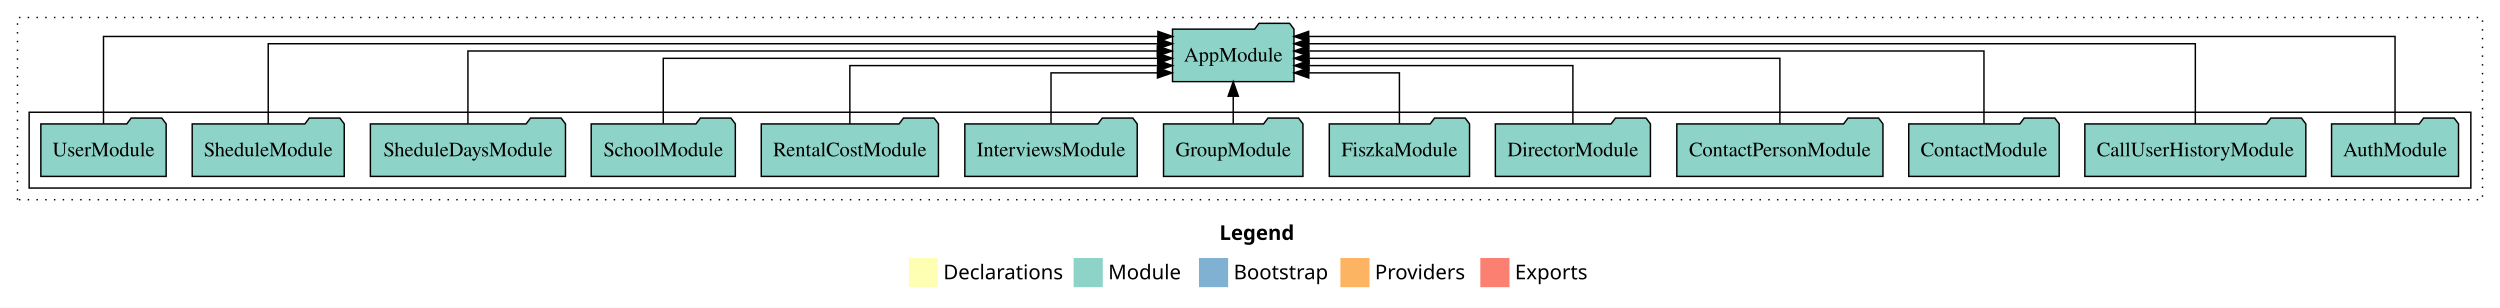
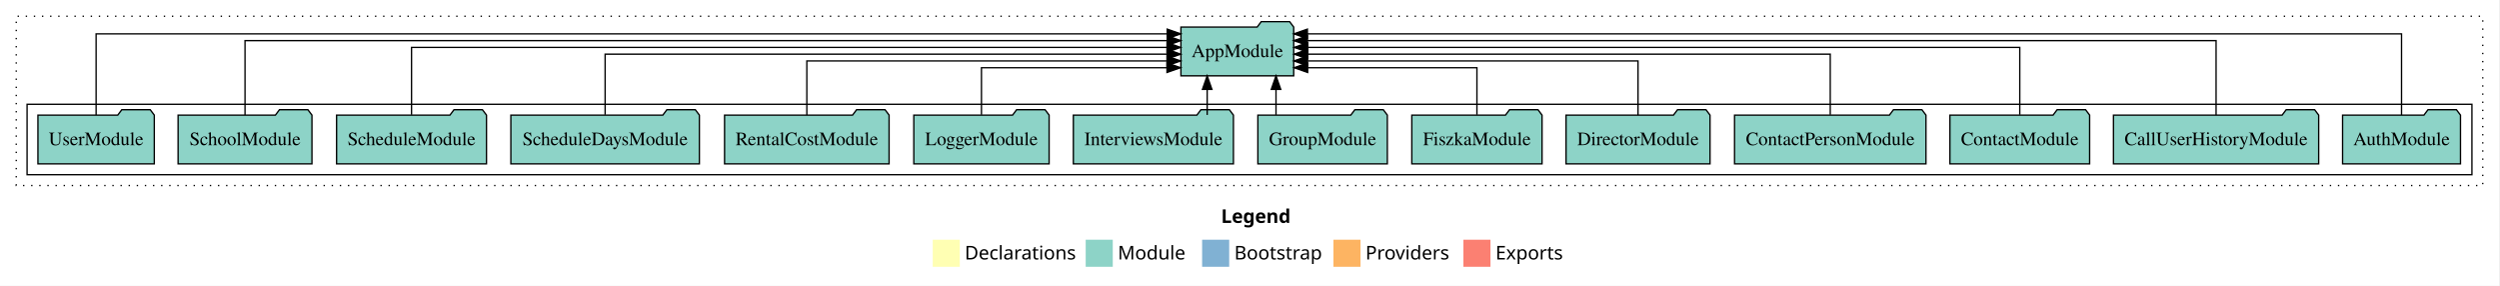
- <svg xmlns="http://www.w3.org/2000/svg" width="1715pt" height="211pt" viewBox="0.00 0.00 1715.00 211.00">
+ <svg xmlns="http://www.w3.org/2000/svg" width="1846pt" height="211pt" viewBox="0.00 0.00 1846.00 211.00">
  <g id="graph0" class="graph" transform="scale(1 1) rotate(0) translate(4 207)">
-     <polygon fill="white" stroke="transparent" points="-4,4 -4,-207 1711,-207 1711,4 -4,4" />
-     <text text-anchor="start" x="832.51" y="-42.4" font-family="Times-12" font-weight="bold" font-size="14.00">Legend</text>
-     <polygon fill="#ffffb3" stroke="transparent" points="619.5,-10 619.5,-30 639.5,-30 639.5,-10 619.5,-10" />
-     <text text-anchor="start" x="643.13" y="-15.4" font-family="Times-12" font-size="14.00">  Declarations</text>
-     <polygon fill="#8dd3c7" stroke="transparent" points="732.5,-10 732.5,-30 752.5,-30 752.5,-10 732.5,-10" />
-     <text text-anchor="start" x="756.23" y="-15.4" font-family="Times-12" font-size="14.00">  Module</text>
-     <polygon fill="#80b1d3" stroke="transparent" points="818.5,-10 818.5,-30 838.5,-30 838.5,-10 818.5,-10" />
-     <text text-anchor="start" x="842.28" y="-15.4" font-family="Times-12" font-size="14.00">  Bootstrap</text>
-     <polygon fill="#fdb462" stroke="transparent" points="915.5,-10 915.5,-30 935.5,-30 935.5,-10 915.5,-10" />
-     <text text-anchor="start" x="939.17" y="-15.4" font-family="Times-12" font-size="14.00">  Providers</text>
-     <polygon fill="#fb8072" stroke="transparent" points="1011.5,-10 1011.5,-30 1031.5,-30 1031.5,-10 1011.5,-10" />
-     <text text-anchor="start" x="1035.23" y="-15.4" font-family="Times-12" font-size="14.00">  Exports</text>
+     <polygon fill="white" stroke="transparent" points="-4,4 -4,-207 1842,-207 1842,4 -4,4" />
+     <text text-anchor="start" x="898.01" y="-42.4" font-family="Times-12" font-weight="bold" font-size="14.00">Legend</text>
+     <polygon fill="#ffffb3" stroke="transparent" points="685,-10 685,-30 705,-30 705,-10 685,-10" />
+     <text text-anchor="start" x="708.63" y="-15.4" font-family="Times-12" font-size="14.00">  Declarations</text>
+     <polygon fill="#8dd3c7" stroke="transparent" points="798,-10 798,-30 818,-30 818,-10 798,-10" />
+     <text text-anchor="start" x="821.73" y="-15.4" font-family="Times-12" font-size="14.00">  Module</text>
+     <polygon fill="#80b1d3" stroke="transparent" points="884,-10 884,-30 904,-30 904,-10 884,-10" />
+     <text text-anchor="start" x="907.78" y="-15.4" font-family="Times-12" font-size="14.00">  Bootstrap</text>
+     <polygon fill="#fdb462" stroke="transparent" points="981,-10 981,-30 1001,-30 1001,-10 981,-10" />
+     <text text-anchor="start" x="1004.67" y="-15.4" font-family="Times-12" font-size="14.00">  Providers</text>
+     <polygon fill="#fb8072" stroke="transparent" points="1077,-10 1077,-30 1097,-30 1097,-10 1077,-10" />
+     <text text-anchor="start" x="1100.73" y="-15.4" font-family="Times-12" font-size="14.00">  Exports</text>
    <g id="clust1" class="cluster">
-       <polygon fill="none" stroke="black" stroke-dasharray="1,5" points="8,-70 8,-195 1699,-195 1699,-70 8,-70" />
+       <polygon fill="none" stroke="black" stroke-dasharray="1,5" points="8,-70 8,-195 1830,-195 1830,-70 8,-70" />
    </g>
    <g id="clust3" class="cluster">
-       <polygon fill="none" stroke="black" points="16,-78 16,-130 1691,-130 1691,-78 16,-78" />
+       <polygon fill="none" stroke="black" points="16,-78 16,-130 1822,-130 1822,-78 16,-78" />
    </g>
    <g id="node1" class="node">
-       <polygon fill="#8dd3c7" stroke="black" points="1682.55,-122 1679.55,-126 1658.55,-126 1655.55,-122 1595.45,-122 1595.45,-86 1682.55,-86 1682.55,-122" />
-       <text text-anchor="middle" x="1639" y="-99.8" font-family="Times,serif" font-size="14.00">AuthModule</text>
+       <polygon fill="#8dd3c7" stroke="black" points="1813.55,-122 1810.55,-126 1789.55,-126 1786.55,-122 1726.45,-122 1726.45,-86 1813.55,-86 1813.55,-122" />
+       <text text-anchor="middle" x="1770" y="-99.8" font-family="Times,serif" font-size="14.00">AuthModule</text>
+     </g>
+     <g id="node15" class="node">
+       <polygon fill="#8dd3c7" stroke="black" points="951.66,-187 948.66,-191 927.66,-191 924.66,-187 868.34,-187 868.34,-151 951.66,-151 951.66,-187" />
+       <text text-anchor="middle" x="910" y="-164.8" font-family="Times,serif" font-size="14.00">AppModule</text>
+     </g>
+     <g id="edge1" class="edge">
+       <path fill="none" stroke="black" d="M1770,-122.09C1770,-145.13 1770,-182 1770,-182 1770,-182 961.77,-182 961.77,-182" />
+       <polygon fill="black" stroke="black" points="961.77,-178.5 951.77,-182 961.77,-185.5 961.77,-178.5" />
+     </g>
+     <g id="node2" class="node">
+       <polygon fill="#8dd3c7" stroke="black" points="1708.8,-122 1705.8,-126 1684.8,-126 1681.8,-122 1557.2,-122 1557.2,-86 1708.8,-86 1708.8,-122" />
+       <text text-anchor="middle" x="1633" y="-99.8" font-family="Times,serif" font-size="14.00">CallUserHistoryModule</text>
+     </g>
+     <g id="edge2" class="edge">
+       <path fill="none" stroke="black" d="M1633,-122.04C1633,-143.66 1633,-177 1633,-177 1633,-177 961.73,-177 961.73,-177" />
+       <polygon fill="black" stroke="black" points="961.73,-173.5 951.73,-177 961.73,-180.5 961.73,-173.5" />
+     </g>
+     <g id="node3" class="node">
+       <polygon fill="#8dd3c7" stroke="black" points="1539.6,-122 1536.6,-126 1515.6,-126 1512.6,-122 1436.4,-122 1436.4,-86 1539.6,-86 1539.6,-122" />
+       <text text-anchor="middle" x="1488" y="-99.8" font-family="Times,serif" font-size="14.00">ContactModule</text>
+     </g>
+     <g id="edge3" class="edge">
+       <path fill="none" stroke="black" d="M1488,-122.22C1488,-142.37 1488,-172 1488,-172 1488,-172 962.03,-172 962.03,-172" />
+       <polygon fill="black" stroke="black" points="962.03,-168.5 952.03,-172 962.03,-175.5 962.03,-168.5" />
+     </g>
+     <g id="node4" class="node">
+       <polygon fill="#8dd3c7" stroke="black" points="1418.7,-122 1415.7,-126 1394.7,-126 1391.7,-122 1277.3,-122 1277.3,-86 1418.7,-86 1418.7,-122" />
+       <text text-anchor="middle" x="1348" y="-99.8" font-family="Times,serif" font-size="14.00">ContactPersonModule</text>
+     </g>
+     <g id="edge4" class="edge">
+       <path fill="none" stroke="black" d="M1348,-122.22C1348,-140.83 1348,-167 1348,-167 1348,-167 962,-167 962,-167" />
+       <polygon fill="black" stroke="black" points="962,-163.5 952,-167 962,-170.5 962,-163.5" />
+     </g>
+     <g id="node5" class="node">
+       <polygon fill="#8dd3c7" stroke="black" points="1259.19,-122 1256.19,-126 1235.19,-126 1232.19,-122 1152.81,-122 1152.81,-86 1259.19,-86 1259.19,-122" />
+       <text text-anchor="middle" x="1206" y="-99.8" font-family="Times,serif" font-size="14.00">DirectorModule</text>
+     </g>
+     <g id="edge5" class="edge">
+       <path fill="none" stroke="black" d="M1206,-122.03C1206,-139.06 1206,-162 1206,-162 1206,-162 961.78,-162 961.78,-162" />
+       <polygon fill="black" stroke="black" points="961.78,-158.5 951.78,-162 961.78,-165.5 961.78,-158.5" />
+     </g>
+     <g id="node6" class="node">
+       <polygon fill="#8dd3c7" stroke="black" points="1135.1,-122 1132.1,-126 1111.1,-126 1108.1,-122 1038.9,-122 1038.9,-86 1135.1,-86 1135.1,-122" />
+       <text text-anchor="middle" x="1087" y="-99.8" font-family="Times,serif" font-size="14.00">FiszkaModule</text>
+     </g>
+     <g id="edge6" class="edge">
+       <path fill="none" stroke="black" d="M1087,-122.24C1087,-137.57 1087,-157 1087,-157 1087,-157 961.95,-157 961.95,-157" />
+       <polygon fill="black" stroke="black" points="961.95,-153.5 951.95,-157 961.95,-160.5 961.95,-153.5" />
+     </g>
+     <g id="node7" class="node">
+       <polygon fill="#8dd3c7" stroke="black" points="1020.82,-122 1017.82,-126 996.82,-126 993.82,-122 925.18,-122 925.18,-86 1020.82,-86 1020.82,-122" />
+       <text text-anchor="middle" x="973" y="-99.8" font-family="Times,serif" font-size="14.00">GroupModule</text>
+     </g>
+     <g id="edge7" class="edge">
+       <path fill="none" stroke="black" d="M938.58,-122.11C938.58,-122.11 938.58,-140.99 938.58,-140.99" />
+       <polygon fill="black" stroke="black" points="935.08,-140.99 938.58,-150.99 942.08,-140.99 935.08,-140.99" />
+     </g>
+     <g id="node8" class="node">
+       <polygon fill="#8dd3c7" stroke="black" points="907.13,-122 904.13,-126 883.13,-126 880.13,-122 788.87,-122 788.87,-86 907.13,-86 907.13,-122" />
+       <text text-anchor="middle" x="848" y="-99.8" font-family="Times,serif" font-size="14.00">InterviewsModule</text>
+     </g>
+     <g id="edge8" class="edge">
+       <path fill="none" stroke="black" d="M887.74,-122.11C887.74,-122.11 887.74,-140.99 887.74,-140.99" />
+       <polygon fill="black" stroke="black" points="884.24,-140.99 887.74,-150.99 891.24,-140.99 884.24,-140.99" />
+     </g>
+     <g id="node9" class="node">
+       <polygon fill="#8dd3c7" stroke="black" points="770.98,-122 767.98,-126 746.98,-126 743.98,-122 671.02,-122 671.02,-86 770.98,-86 770.98,-122" />
+       <text text-anchor="middle" x="721" y="-99.8" font-family="Times,serif" font-size="14.00">LoggerModule</text>
+     </g>
+     <g id="edge9" class="edge">
+       <path fill="none" stroke="black" d="M721,-122.24C721,-137.57 721,-157 721,-157 721,-157 858.05,-157 858.05,-157" />
+       <polygon fill="black" stroke="black" points="858.05,-160.5 868.05,-157 858.05,-153.5 858.05,-160.5" />
+     </g>
+     <g id="node10" class="node">
+       <polygon fill="#8dd3c7" stroke="black" points="652.77,-122 649.77,-126 628.77,-126 625.77,-122 531.23,-122 531.23,-86 652.77,-86 652.77,-122" />
+       <text text-anchor="middle" x="592" y="-99.8" font-family="Times,serif" font-size="14.00">RentalCostModule</text>
+     </g>
+     <g id="edge10" class="edge">
+       <path fill="none" stroke="black" d="M592,-122.03C592,-139.06 592,-162 592,-162 592,-162 858.1,-162 858.1,-162" />
+       <polygon fill="black" stroke="black" points="858.1,-165.5 868.1,-162 858.1,-158.5 858.1,-165.5" />
+     </g>
+     <g id="node11" class="node">
+       <polygon fill="#8dd3c7" stroke="black" points="512.63,-122 509.63,-126 488.63,-126 485.63,-122 373.37,-122 373.37,-86 512.63,-86 512.63,-122" />
+       <text text-anchor="middle" x="443" y="-99.8" font-family="Times,serif" font-size="14.00">ScheduleDaysModule</text>
+     </g>
+     <g id="edge11" class="edge">
+       <path fill="none" stroke="black" d="M443,-122.22C443,-140.83 443,-167 443,-167 443,-167 858.15,-167 858.15,-167" />
+       <polygon fill="black" stroke="black" points="858.15,-170.5 868.15,-167 858.15,-163.5 858.15,-170.5" />
+     </g>
+     <g id="node12" class="node">
+       <polygon fill="#8dd3c7" stroke="black" points="355.37,-122 352.37,-126 331.37,-126 328.37,-122 244.63,-122 244.63,-86 355.37,-86 355.37,-122" />
+       <text text-anchor="middle" x="300" y="-99.8" font-family="Times,serif" font-size="14.00">ScheduleModule</text>
+     </g>
+     <g id="edge12" class="edge">
+       <path fill="none" stroke="black" d="M300,-122.22C300,-142.37 300,-172 300,-172 300,-172 858.07,-172 858.07,-172" />
+       <polygon fill="black" stroke="black" points="858.07,-175.5 868.07,-172 858.07,-168.5 858.07,-175.5" />
+     </g>
+     <g id="node13" class="node">
+       <polygon fill="#8dd3c7" stroke="black" points="226.44,-122 223.44,-126 202.44,-126 199.44,-122 127.56,-122 127.56,-86 226.44,-86 226.44,-122" />
+       <text text-anchor="middle" x="177" y="-99.8" font-family="Times,serif" font-size="14.00">SchoolModule</text>
+     </g>
+     <g id="edge13" class="edge">
+       <path fill="none" stroke="black" d="M177,-122.04C177,-143.66 177,-177 177,-177 177,-177 858.22,-177 858.22,-177" />
+       <polygon fill="black" stroke="black" points="858.22,-180.5 868.22,-177 858.22,-173.5 858.22,-180.5" />
    </g>
    <g id="node14" class="node">
-       <polygon fill="#8dd3c7" stroke="black" points="883.66,-187 880.66,-191 859.66,-191 856.66,-187 800.34,-187 800.34,-151 883.66,-151 883.66,-187" />
-       <text text-anchor="middle" x="842" y="-164.8" font-family="Times,serif" font-size="14.00">AppModule</text>
-     </g>
-     <g id="edge1" class="edge">
-       <path fill="none" stroke="black" d="M1639,-122.09C1639,-145.13 1639,-182 1639,-182 1639,-182 893.73,-182 893.73,-182" />
-       <polygon fill="black" stroke="black" points="893.73,-178.5 883.73,-182 893.73,-185.5 893.73,-178.5" />
-     </g>
-     <g id="node2" class="node">
-       <polygon fill="#8dd3c7" stroke="black" points="1577.8,-122 1574.8,-126 1553.8,-126 1550.8,-122 1426.2,-122 1426.2,-86 1577.8,-86 1577.8,-122" />
-       <text text-anchor="middle" x="1502" y="-99.8" font-family="Times,serif" font-size="14.00">CallUserHistoryModule</text>
-     </g>
-     <g id="edge2" class="edge">
-       <path fill="none" stroke="black" d="M1502,-122.04C1502,-143.66 1502,-177 1502,-177 1502,-177 893.79,-177 893.79,-177" />
-       <polygon fill="black" stroke="black" points="893.79,-173.5 883.79,-177 893.79,-180.5 893.79,-173.5" />
-     </g>
-     <g id="node3" class="node">
-       <polygon fill="#8dd3c7" stroke="black" points="1408.6,-122 1405.6,-126 1384.6,-126 1381.6,-122 1305.4,-122 1305.4,-86 1408.6,-86 1408.6,-122" />
-       <text text-anchor="middle" x="1357" y="-99.8" font-family="Times,serif" font-size="14.00">ContactModule</text>
-     </g>
-     <g id="edge3" class="edge">
-       <path fill="none" stroke="black" d="M1357,-122.22C1357,-142.37 1357,-172 1357,-172 1357,-172 893.71,-172 893.71,-172" />
-       <polygon fill="black" stroke="black" points="893.71,-168.5 883.71,-172 893.71,-175.5 893.71,-168.5" />
-     </g>
-     <g id="node4" class="node">
-       <polygon fill="#8dd3c7" stroke="black" points="1287.7,-122 1284.7,-126 1263.7,-126 1260.7,-122 1146.3,-122 1146.3,-86 1287.7,-86 1287.7,-122" />
-       <text text-anchor="middle" x="1217" y="-99.8" font-family="Times,serif" font-size="14.00">ContactPersonModule</text>
-     </g>
-     <g id="edge4" class="edge">
-       <path fill="none" stroke="black" d="M1217,-122.22C1217,-140.83 1217,-167 1217,-167 1217,-167 893.93,-167 893.93,-167" />
-       <polygon fill="black" stroke="black" points="893.93,-163.5 883.93,-167 893.93,-170.5 893.93,-163.5" />
-     </g>
-     <g id="node5" class="node">
-       <polygon fill="#8dd3c7" stroke="black" points="1128.19,-122 1125.19,-126 1104.19,-126 1101.19,-122 1021.81,-122 1021.81,-86 1128.19,-86 1128.19,-122" />
-       <text text-anchor="middle" x="1075" y="-99.8" font-family="Times,serif" font-size="14.00">DirectorModule</text>
-     </g>
-     <g id="edge5" class="edge">
-       <path fill="none" stroke="black" d="M1075,-122.03C1075,-139.06 1075,-162 1075,-162 1075,-162 893.92,-162 893.92,-162" />
-       <polygon fill="black" stroke="black" points="893.92,-158.5 883.92,-162 893.92,-165.5 893.92,-158.5" />
-     </g>
-     <g id="node6" class="node">
-       <polygon fill="#8dd3c7" stroke="black" points="1004.1,-122 1001.1,-126 980.1,-126 977.1,-122 907.9,-122 907.9,-86 1004.1,-86 1004.1,-122" />
-       <text text-anchor="middle" x="956" y="-99.8" font-family="Times,serif" font-size="14.00">FiszkaModule</text>
-     </g>
-     <g id="edge6" class="edge">
-       <path fill="none" stroke="black" d="M956,-122.24C956,-137.57 956,-157 956,-157 956,-157 893.8,-157 893.8,-157" />
-       <polygon fill="black" stroke="black" points="893.8,-153.5 883.8,-157 893.8,-160.5 893.8,-153.5" />
-     </g>
-     <g id="node7" class="node">
-       <polygon fill="#8dd3c7" stroke="black" points="889.82,-122 886.82,-126 865.82,-126 862.82,-122 794.18,-122 794.18,-86 889.82,-86 889.82,-122" />
-       <text text-anchor="middle" x="842" y="-99.8" font-family="Times,serif" font-size="14.00">GroupModule</text>
-     </g>
-     <g id="edge7" class="edge">
-       <path fill="none" stroke="black" d="M842,-122.11C842,-122.11 842,-140.99 842,-140.99" />
-       <polygon fill="black" stroke="black" points="838.5,-140.99 842,-150.99 845.5,-140.99 838.5,-140.99" />
-     </g>
-     <g id="node8" class="node">
-       <polygon fill="#8dd3c7" stroke="black" points="776.13,-122 773.13,-126 752.13,-126 749.13,-122 657.87,-122 657.87,-86 776.13,-86 776.13,-122" />
-       <text text-anchor="middle" x="717" y="-99.8" font-family="Times,serif" font-size="14.00">InterviewsModule</text>
-     </g>
-     <g id="edge8" class="edge">
-       <path fill="none" stroke="black" d="M717,-122.24C717,-137.57 717,-157 717,-157 717,-157 790.03,-157 790.03,-157" />
-       <polygon fill="black" stroke="black" points="790.03,-160.5 800.03,-157 790.03,-153.5 790.03,-160.5" />
-     </g>
-     <g id="node9" class="node">
-       <polygon fill="#8dd3c7" stroke="black" points="639.77,-122 636.77,-126 615.77,-126 612.77,-122 518.23,-122 518.23,-86 639.77,-86 639.77,-122" />
-       <text text-anchor="middle" x="579" y="-99.8" font-family="Times,serif" font-size="14.00">RentalCostModule</text>
-     </g>
-     <g id="edge9" class="edge">
-       <path fill="none" stroke="black" d="M579,-122.03C579,-139.06 579,-162 579,-162 579,-162 790.33,-162 790.33,-162" />
-       <polygon fill="black" stroke="black" points="790.33,-165.5 800.33,-162 790.33,-158.5 790.33,-165.5" />
-     </g>
-     <g id="node10" class="node">
-       <polygon fill="#8dd3c7" stroke="black" points="500.44,-122 497.44,-126 476.44,-126 473.44,-122 401.56,-122 401.56,-86 500.44,-86 500.44,-122" />
-       <text text-anchor="middle" x="451" y="-99.8" font-family="Times,serif" font-size="14.00">SchoolModule</text>
-     </g>
-     <g id="edge10" class="edge">
-       <path fill="none" stroke="black" d="M451,-122.22C451,-140.83 451,-167 451,-167 451,-167 790.16,-167 790.16,-167" />
-       <polygon fill="black" stroke="black" points="790.16,-170.5 800.16,-167 790.16,-163.5 790.16,-170.5" />
-     </g>
-     <g id="node11" class="node">
-       <polygon fill="#8dd3c7" stroke="black" points="383.92,-122 380.92,-126 359.92,-126 356.92,-122 250.08,-122 250.08,-86 383.92,-86 383.92,-122" />
-       <text text-anchor="middle" x="317" y="-99.8" font-family="Times,serif" font-size="14.00">SheduleDaysModule</text>
-     </g>
-     <g id="edge11" class="edge">
-       <path fill="none" stroke="black" d="M317,-122.22C317,-142.37 317,-172 317,-172 317,-172 789.92,-172 789.92,-172" />
-       <polygon fill="black" stroke="black" points="789.92,-175.5 799.92,-172 789.92,-168.5 789.92,-175.5" />
-     </g>
-     <g id="node12" class="node">
-       <polygon fill="#8dd3c7" stroke="black" points="232.15,-122 229.15,-126 208.15,-126 205.15,-122 127.85,-122 127.85,-86 232.15,-86 232.15,-122" />
-       <text text-anchor="middle" x="180" y="-99.8" font-family="Times,serif" font-size="14.00">SheduleModule</text>
-     </g>
-     <g id="edge12" class="edge">
-       <path fill="none" stroke="black" d="M180,-122.04C180,-143.66 180,-177 180,-177 180,-177 790.34,-177 790.34,-177" />
-       <polygon fill="black" stroke="black" points="790.34,-180.5 800.34,-177 790.34,-173.5 790.34,-180.5" />
-     </g>
-     <g id="node13" class="node">
      <polygon fill="#8dd3c7" stroke="black" points="109.98,-122 106.98,-126 85.98,-126 82.98,-122 24.02,-122 24.02,-86 109.98,-86 109.98,-122" />
      <text text-anchor="middle" x="67" y="-99.8" font-family="Times,serif" font-size="14.00">UserModule</text>
    </g>
-     <g id="edge13" class="edge">
-       <path fill="none" stroke="black" d="M67,-122.09C67,-145.13 67,-182 67,-182 67,-182 790.33,-182 790.33,-182" />
-       <polygon fill="black" stroke="black" points="790.33,-185.5 800.33,-182 790.33,-178.5 790.33,-185.5" />
+     <g id="edge14" class="edge">
+       <path fill="none" stroke="black" d="M67,-122.09C67,-145.13 67,-182 67,-182 67,-182 858.2,-182 858.2,-182" />
+       <polygon fill="black" stroke="black" points="858.2,-185.5 868.2,-182 858.2,-178.5 858.2,-185.5" />
    </g>
  </g>
</svg>
